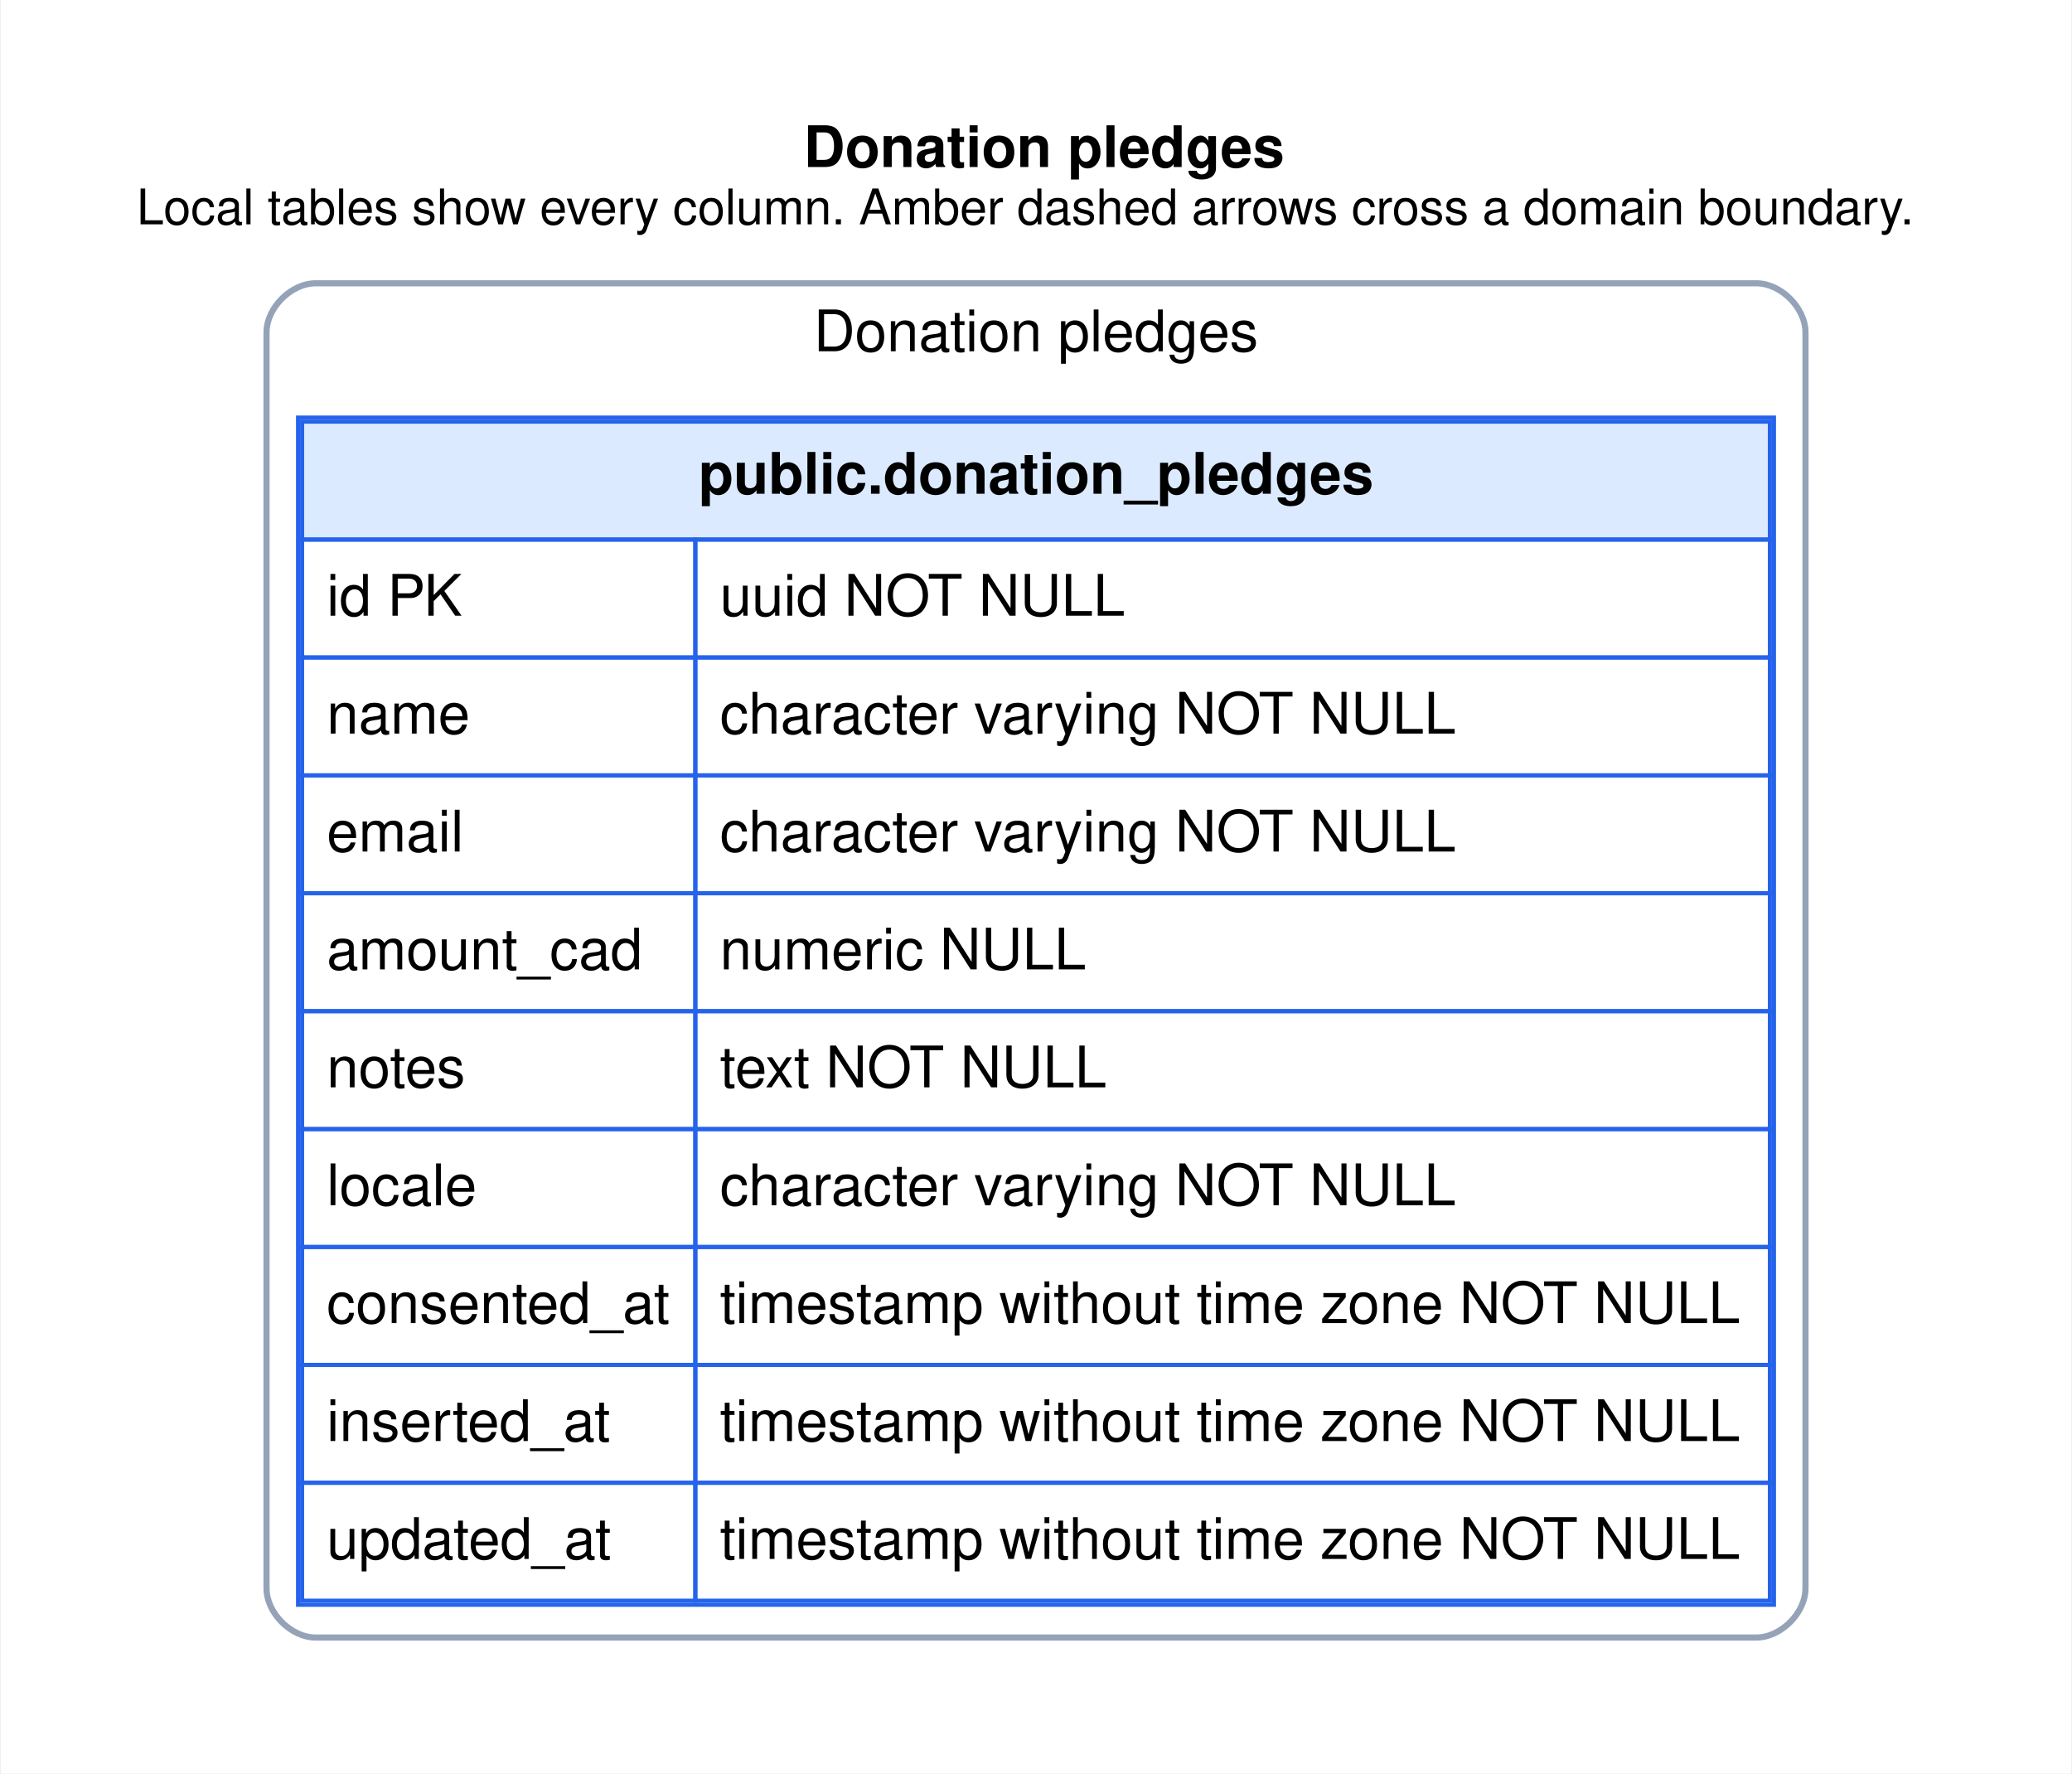
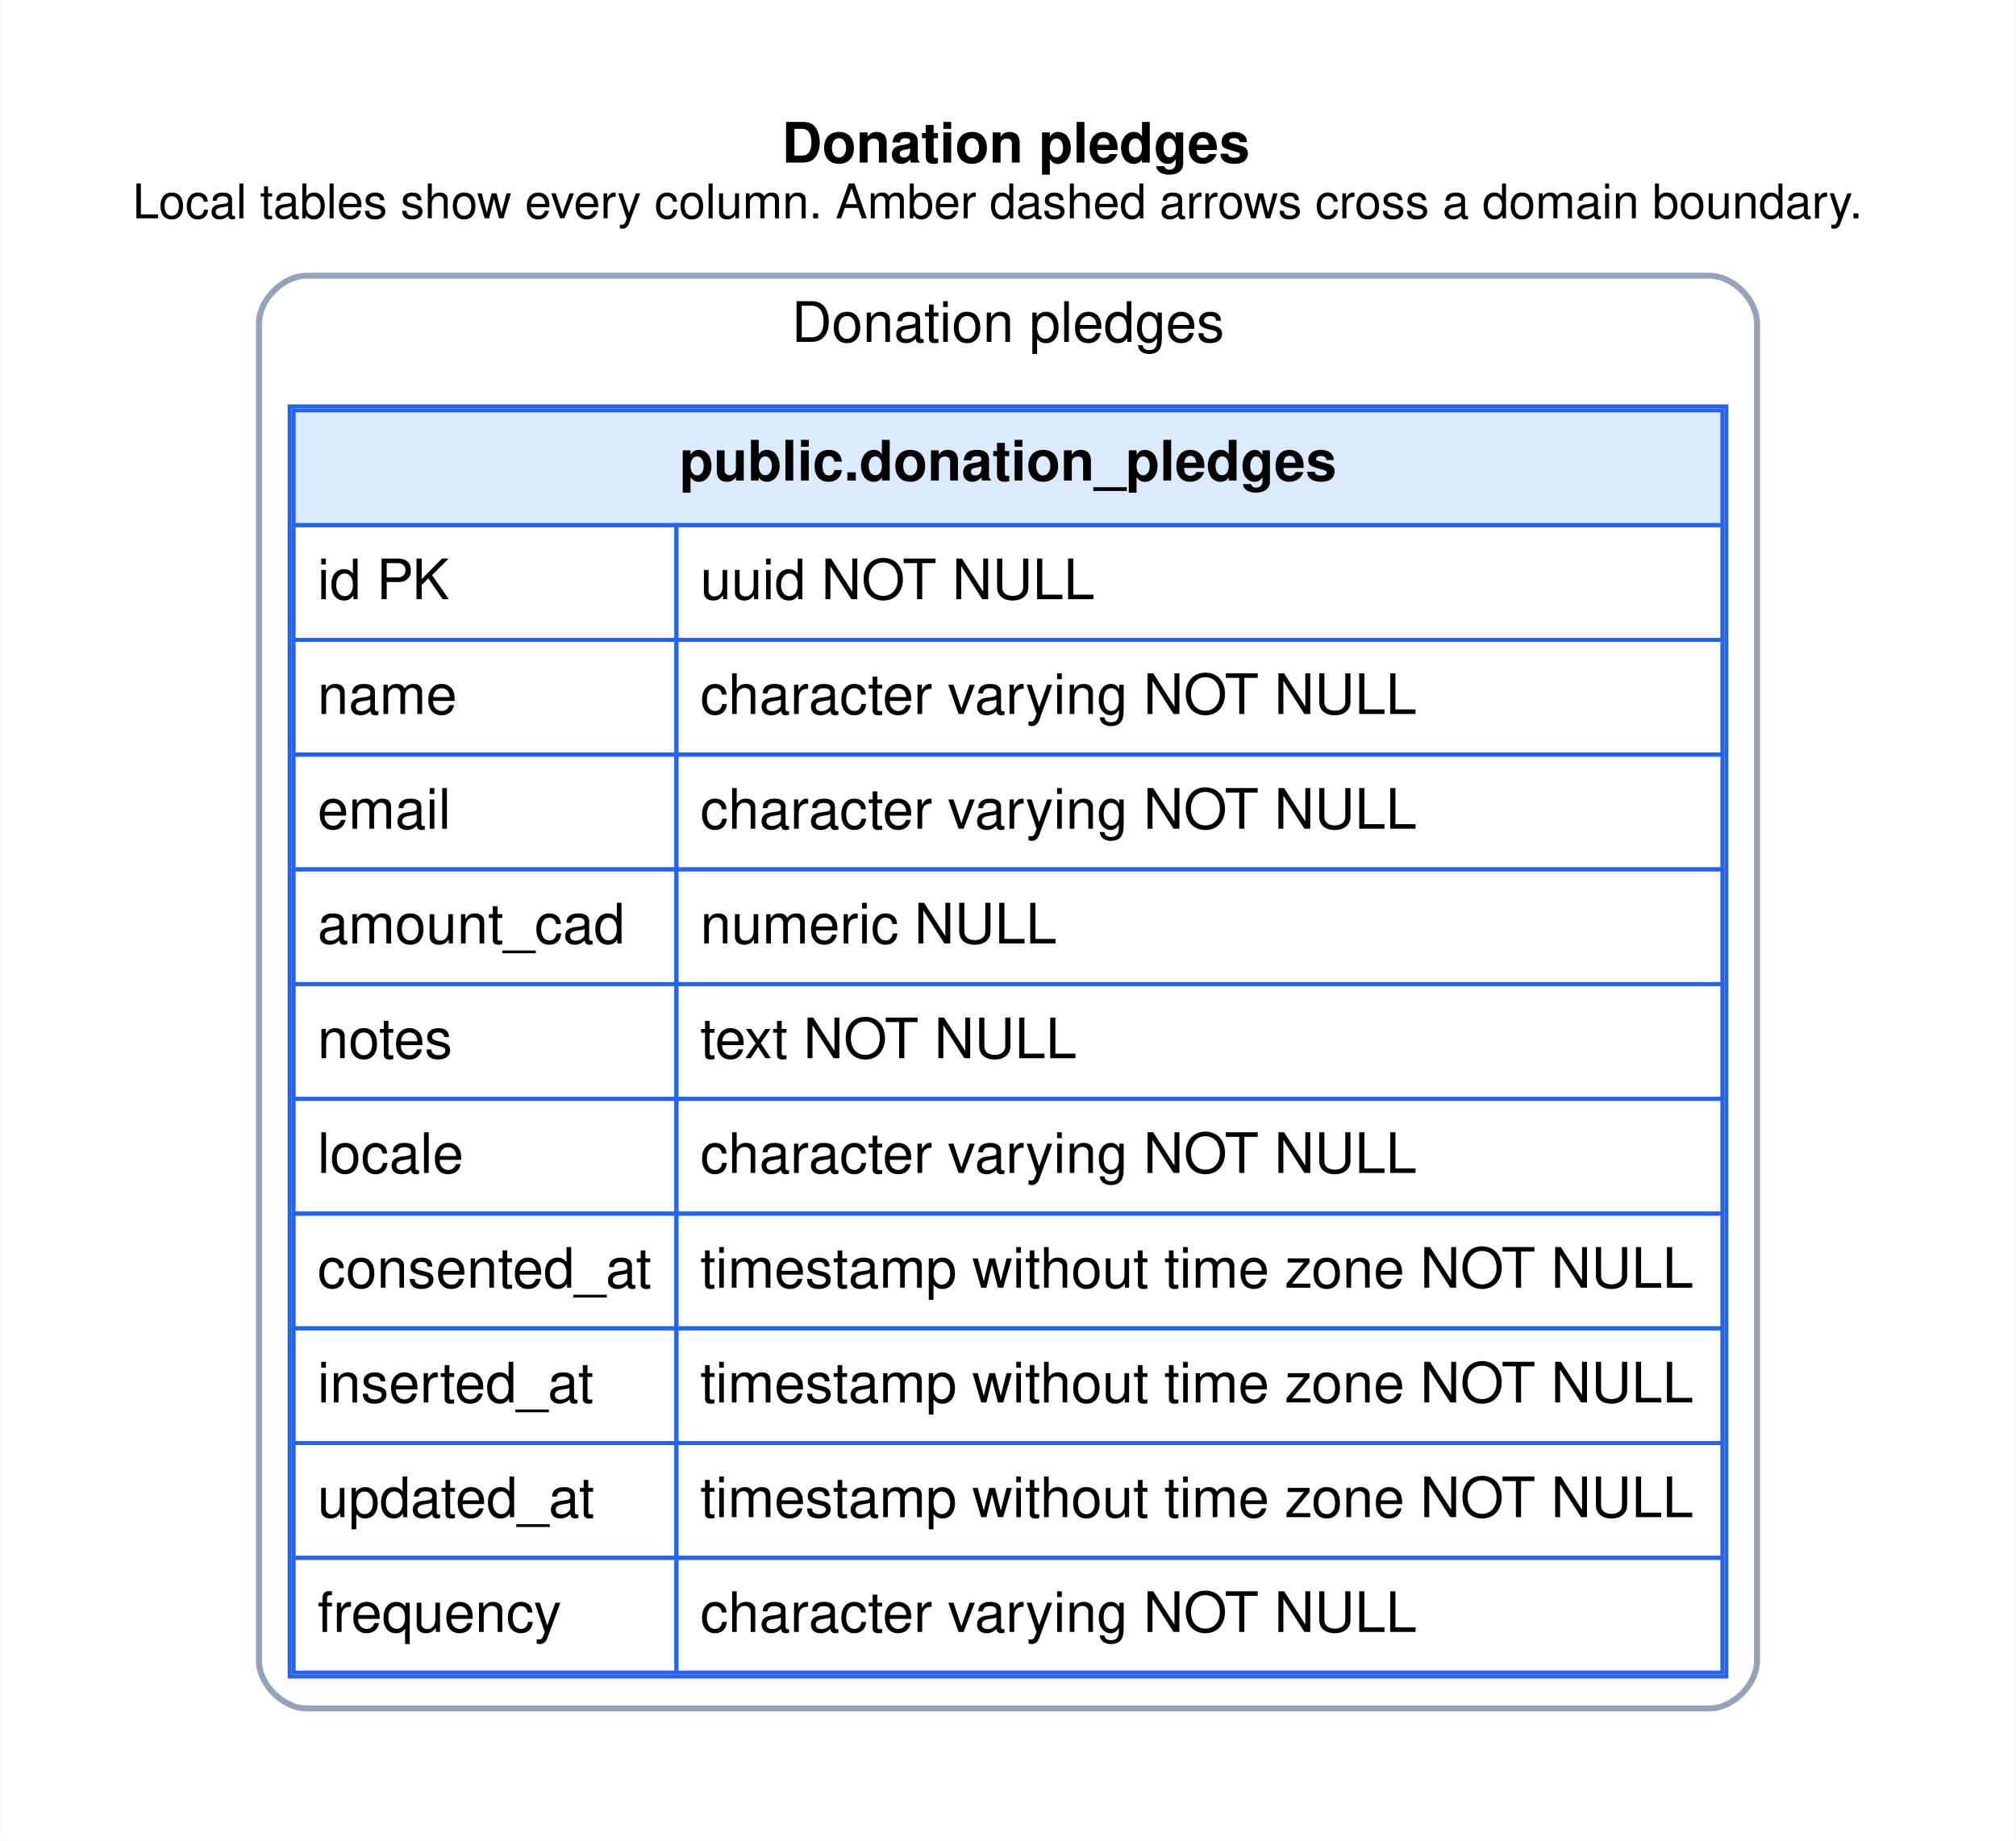
- <svg xmlns="http://www.w3.org/2000/svg" width="506pt" height="433pt" viewBox="0.00 0.00 505.84 433.20">
-   <g id="graph0" class="graph" transform="scale(1 1) rotate(0) translate(25.2 408)">
-     <polygon fill="white" stroke="none" points="-25.2,25.2 -25.2,-408 480.64,-408 480.64,25.2 -25.2,25.2" />
-     <text text-anchor="start" x="167.05" y="-367.2" font-family="Helvetica,sans-Serif" font-size="14.00"> </text>
-     <text text-anchor="start" x="170.94" y="-367.2" font-family="Helvetica,sans-Serif" font-weight="bold" font-size="14.00">Donation pledges</text>
-     <text text-anchor="start" x="8" y="-353.2" font-family="Helvetica,sans-Serif" font-size="12.00">Local tables show every column. Amber dashed arrows cross a domain boundary.</text>
-     <text text-anchor="start" x="443.55" y="-353.2" font-family="Helvetica,sans-Serif" font-size="14.00"> </text>
+ <svg xmlns="http://www.w3.org/2000/svg" width="506pt" height="462pt" viewBox="0.00 0.00 505.84 462.00">
+   <g id="graph0" class="graph" transform="scale(1 1) rotate(0) translate(25.2 436.8)">
+     <polygon fill="white" stroke="none" points="-25.2,25.2 -25.2,-436.8 480.64,-436.8 480.64,25.2 -25.2,25.2" />
+     <text text-anchor="start" x="167.05" y="-396" font-family="Helvetica,sans-Serif" font-size="14.00"> </text>
+     <text text-anchor="start" x="170.94" y="-396" font-family="Helvetica,sans-Serif" font-weight="bold" font-size="14.00">Donation pledges</text>
+     <text text-anchor="start" x="8" y="-382" font-family="Helvetica,sans-Serif" font-size="12.00">Local tables show every column. Amber dashed arrows cross a domain boundary.</text>
+     <text text-anchor="start" x="443.55" y="-382" font-family="Helvetica,sans-Serif" font-size="14.00"> </text>
    <g id="clust1" class="cluster">
-       <path fill="white" stroke="#94a3b8" stroke-width="1.5" d="M51.72,-8C51.72,-8 403.72,-8 403.72,-8 409.72,-8 415.72,-14 415.72,-20 415.72,-20 415.72,-326.8 415.72,-326.8 415.72,-332.8 409.72,-338.8 403.72,-338.8 403.72,-338.8 51.72,-338.8 51.72,-338.8 45.72,-338.8 39.72,-332.8 39.72,-326.8 39.72,-326.8 39.72,-20 39.72,-20 39.72,-14 45.72,-8 51.72,-8" />
-       <text text-anchor="middle" x="227.72" y="-322.2" font-family="Helvetica,sans-Serif" font-size="14.00">Donation pledges</text>
+       <path fill="white" stroke="#94a3b8" stroke-width="1.5" d="M51.72,-8C51.72,-8 403.72,-8 403.72,-8 409.72,-8 415.72,-14 415.72,-20 415.72,-20 415.72,-355.6 415.72,-355.6 415.72,-361.6 409.72,-367.6 403.72,-367.6 403.72,-367.6 51.72,-367.6 51.72,-367.6 45.72,-367.6 39.72,-361.6 39.72,-355.6 39.72,-355.6 39.72,-20 39.72,-20 39.72,-14 45.72,-8 51.72,-8" />
+       <text text-anchor="middle" x="227.72" y="-351" font-family="Helvetica,sans-Serif" font-size="14.00">Donation pledges</text>
    </g>
    <g id="node1" class="node">
-       <polygon fill="#dbeafe" stroke="none" points="48.42,-276.2 48.42,-305 407.02,-305 407.02,-276.2 48.42,-276.2" />
-       <polygon fill="none" stroke="#2563eb" points="48.42,-276.2 48.42,-305 407.02,-305 407.02,-276.2 48.42,-276.2" />
-       <text text-anchor="start" x="145.27" y="-287.4" font-family="Helvetica,sans-Serif" font-weight="bold" font-size="14.00">public.donation_pledges</text>
+       <polygon fill="#dbeafe" stroke="none" points="48.42,-305 48.42,-333.8 407.02,-333.8 407.02,-305 48.42,-305" />
+       <polygon fill="none" stroke="#2563eb" points="48.42,-305 48.42,-333.8 407.02,-333.8 407.02,-305 48.42,-305" />
+       <text text-anchor="start" x="145.27" y="-316.2" font-family="Helvetica,sans-Serif" font-weight="bold" font-size="14.00">public.donation_pledges</text>
+       <polygon fill="none" stroke="#2563eb" points="48.42,-276.2 48.42,-305 144.49,-305 144.49,-276.2 48.42,-276.2" />
+       <text text-anchor="start" x="54.42" y="-286.4" font-family="Helvetica,sans-Serif" font-size="14.00">id PK</text>
+       <polygon fill="none" stroke="#2563eb" points="144.49,-276.2 144.49,-305 407.02,-305 407.02,-276.2 144.49,-276.2" />
+       <text text-anchor="start" x="150.49" y="-286.4" font-family="Helvetica,sans-Serif" font-size="14.00">uuid NOT NULL</text>
      <polygon fill="none" stroke="#2563eb" points="48.42,-247.4 48.42,-276.2 144.49,-276.2 144.49,-247.4 48.42,-247.4" />
-       <text text-anchor="start" x="54.42" y="-257.6" font-family="Helvetica,sans-Serif" font-size="14.00">id PK</text>
+       <text text-anchor="start" x="54.42" y="-257.6" font-family="Helvetica,sans-Serif" font-size="14.00">name</text>
      <polygon fill="none" stroke="#2563eb" points="144.49,-247.4 144.49,-276.2 407.02,-276.2 407.02,-247.4 144.49,-247.4" />
-       <text text-anchor="start" x="150.49" y="-257.6" font-family="Helvetica,sans-Serif" font-size="14.00">uuid NOT NULL</text>
+       <text text-anchor="start" x="150.49" y="-257.6" font-family="Helvetica,sans-Serif" font-size="14.00">character varying NOT NULL</text>
      <polygon fill="none" stroke="#2563eb" points="48.42,-218.6 48.42,-247.4 144.49,-247.4 144.49,-218.6 48.42,-218.6" />
-       <text text-anchor="start" x="54.42" y="-228.8" font-family="Helvetica,sans-Serif" font-size="14.00">name</text>
+       <text text-anchor="start" x="54.42" y="-228.8" font-family="Helvetica,sans-Serif" font-size="14.00">email</text>
      <polygon fill="none" stroke="#2563eb" points="144.49,-218.6 144.49,-247.4 407.02,-247.4 407.02,-218.6 144.49,-218.6" />
      <text text-anchor="start" x="150.49" y="-228.8" font-family="Helvetica,sans-Serif" font-size="14.00">character varying NOT NULL</text>
      <polygon fill="none" stroke="#2563eb" points="48.42,-189.8 48.42,-218.6 144.49,-218.6 144.49,-189.8 48.42,-189.8" />
-       <text text-anchor="start" x="54.42" y="-200" font-family="Helvetica,sans-Serif" font-size="14.00">email</text>
+       <text text-anchor="start" x="54.42" y="-200" font-family="Helvetica,sans-Serif" font-size="14.00">amount_cad</text>
      <polygon fill="none" stroke="#2563eb" points="144.49,-189.8 144.49,-218.6 407.02,-218.6 407.02,-189.8 144.49,-189.8" />
-       <text text-anchor="start" x="150.49" y="-200" font-family="Helvetica,sans-Serif" font-size="14.00">character varying NOT NULL</text>
+       <text text-anchor="start" x="150.49" y="-200" font-family="Helvetica,sans-Serif" font-size="14.00">numeric NULL</text>
      <polygon fill="none" stroke="#2563eb" points="48.42,-161 48.42,-189.8 144.49,-189.8 144.49,-161 48.42,-161" />
-       <text text-anchor="start" x="54.42" y="-171.2" font-family="Helvetica,sans-Serif" font-size="14.00">amount_cad</text>
+       <text text-anchor="start" x="54.42" y="-171.2" font-family="Helvetica,sans-Serif" font-size="14.00">notes</text>
      <polygon fill="none" stroke="#2563eb" points="144.49,-161 144.49,-189.8 407.02,-189.8 407.02,-161 144.49,-161" />
-       <text text-anchor="start" x="150.49" y="-171.2" font-family="Helvetica,sans-Serif" font-size="14.00">numeric NULL</text>
+       <text text-anchor="start" x="150.49" y="-171.2" font-family="Helvetica,sans-Serif" font-size="14.00">text NOT NULL</text>
      <polygon fill="none" stroke="#2563eb" points="48.42,-132.2 48.42,-161 144.49,-161 144.49,-132.2 48.42,-132.2" />
-       <text text-anchor="start" x="54.42" y="-142.4" font-family="Helvetica,sans-Serif" font-size="14.00">notes</text>
+       <text text-anchor="start" x="54.42" y="-142.4" font-family="Helvetica,sans-Serif" font-size="14.00">locale</text>
      <polygon fill="none" stroke="#2563eb" points="144.49,-132.2 144.49,-161 407.02,-161 407.02,-132.2 144.49,-132.2" />
-       <text text-anchor="start" x="150.49" y="-142.4" font-family="Helvetica,sans-Serif" font-size="14.00">text NOT NULL</text>
+       <text text-anchor="start" x="150.49" y="-142.4" font-family="Helvetica,sans-Serif" font-size="14.00">character varying NOT NULL</text>
      <polygon fill="none" stroke="#2563eb" points="48.42,-103.4 48.42,-132.2 144.49,-132.2 144.49,-103.4 48.42,-103.4" />
-       <text text-anchor="start" x="54.42" y="-113.6" font-family="Helvetica,sans-Serif" font-size="14.00">locale</text>
+       <text text-anchor="start" x="54.42" y="-113.6" font-family="Helvetica,sans-Serif" font-size="14.00">consented_at</text>
      <polygon fill="none" stroke="#2563eb" points="144.49,-103.4 144.49,-132.2 407.02,-132.2 407.02,-103.4 144.49,-103.4" />
-       <text text-anchor="start" x="150.49" y="-113.6" font-family="Helvetica,sans-Serif" font-size="14.00">character varying NOT NULL</text>
+       <text text-anchor="start" x="150.49" y="-113.6" font-family="Helvetica,sans-Serif" font-size="14.00">timestamp without time zone NOT NULL</text>
      <polygon fill="none" stroke="#2563eb" points="48.42,-74.6 48.42,-103.4 144.49,-103.4 144.49,-74.6 48.42,-74.6" />
-       <text text-anchor="start" x="54.42" y="-84.8" font-family="Helvetica,sans-Serif" font-size="14.00">consented_at</text>
+       <text text-anchor="start" x="54.42" y="-84.8" font-family="Helvetica,sans-Serif" font-size="14.00">inserted_at</text>
      <polygon fill="none" stroke="#2563eb" points="144.49,-74.6 144.49,-103.4 407.02,-103.4 407.02,-74.6 144.49,-74.6" />
      <text text-anchor="start" x="150.49" y="-84.8" font-family="Helvetica,sans-Serif" font-size="14.00">timestamp without time zone NOT NULL</text>
      <polygon fill="none" stroke="#2563eb" points="48.42,-45.8 48.42,-74.6 144.49,-74.6 144.49,-45.8 48.42,-45.8" />
-       <text text-anchor="start" x="54.42" y="-56" font-family="Helvetica,sans-Serif" font-size="14.00">inserted_at</text>
+       <text text-anchor="start" x="54.42" y="-56" font-family="Helvetica,sans-Serif" font-size="14.00">updated_at</text>
      <polygon fill="none" stroke="#2563eb" points="144.49,-45.8 144.49,-74.6 407.02,-74.6 407.02,-45.8 144.49,-45.8" />
      <text text-anchor="start" x="150.49" y="-56" font-family="Helvetica,sans-Serif" font-size="14.00">timestamp without time zone NOT NULL</text>
      <polygon fill="none" stroke="#2563eb" points="48.42,-17 48.42,-45.8 144.49,-45.8 144.49,-17 48.42,-17" />
-       <text text-anchor="start" x="54.42" y="-27.2" font-family="Helvetica,sans-Serif" font-size="14.00">updated_at</text>
+       <text text-anchor="start" x="54.42" y="-27.2" font-family="Helvetica,sans-Serif" font-size="14.00">frequency</text>
      <polygon fill="none" stroke="#2563eb" points="144.49,-17 144.49,-45.8 407.02,-45.8 407.02,-17 144.49,-17" />
-       <text text-anchor="start" x="150.49" y="-27.2" font-family="Helvetica,sans-Serif" font-size="14.00">timestamp without time zone NOT NULL</text>
-       <polygon fill="none" stroke="#2563eb" points="47.42,-16 47.42,-306 408.02,-306 408.02,-16 47.42,-16" />
+       <text text-anchor="start" x="150.49" y="-27.2" font-family="Helvetica,sans-Serif" font-size="14.00">character varying NOT NULL</text>
+       <polygon fill="none" stroke="#2563eb" points="47.42,-16 47.42,-334.8 408.02,-334.8 408.02,-16 47.42,-16" />
    </g>
  </g>
</svg>
